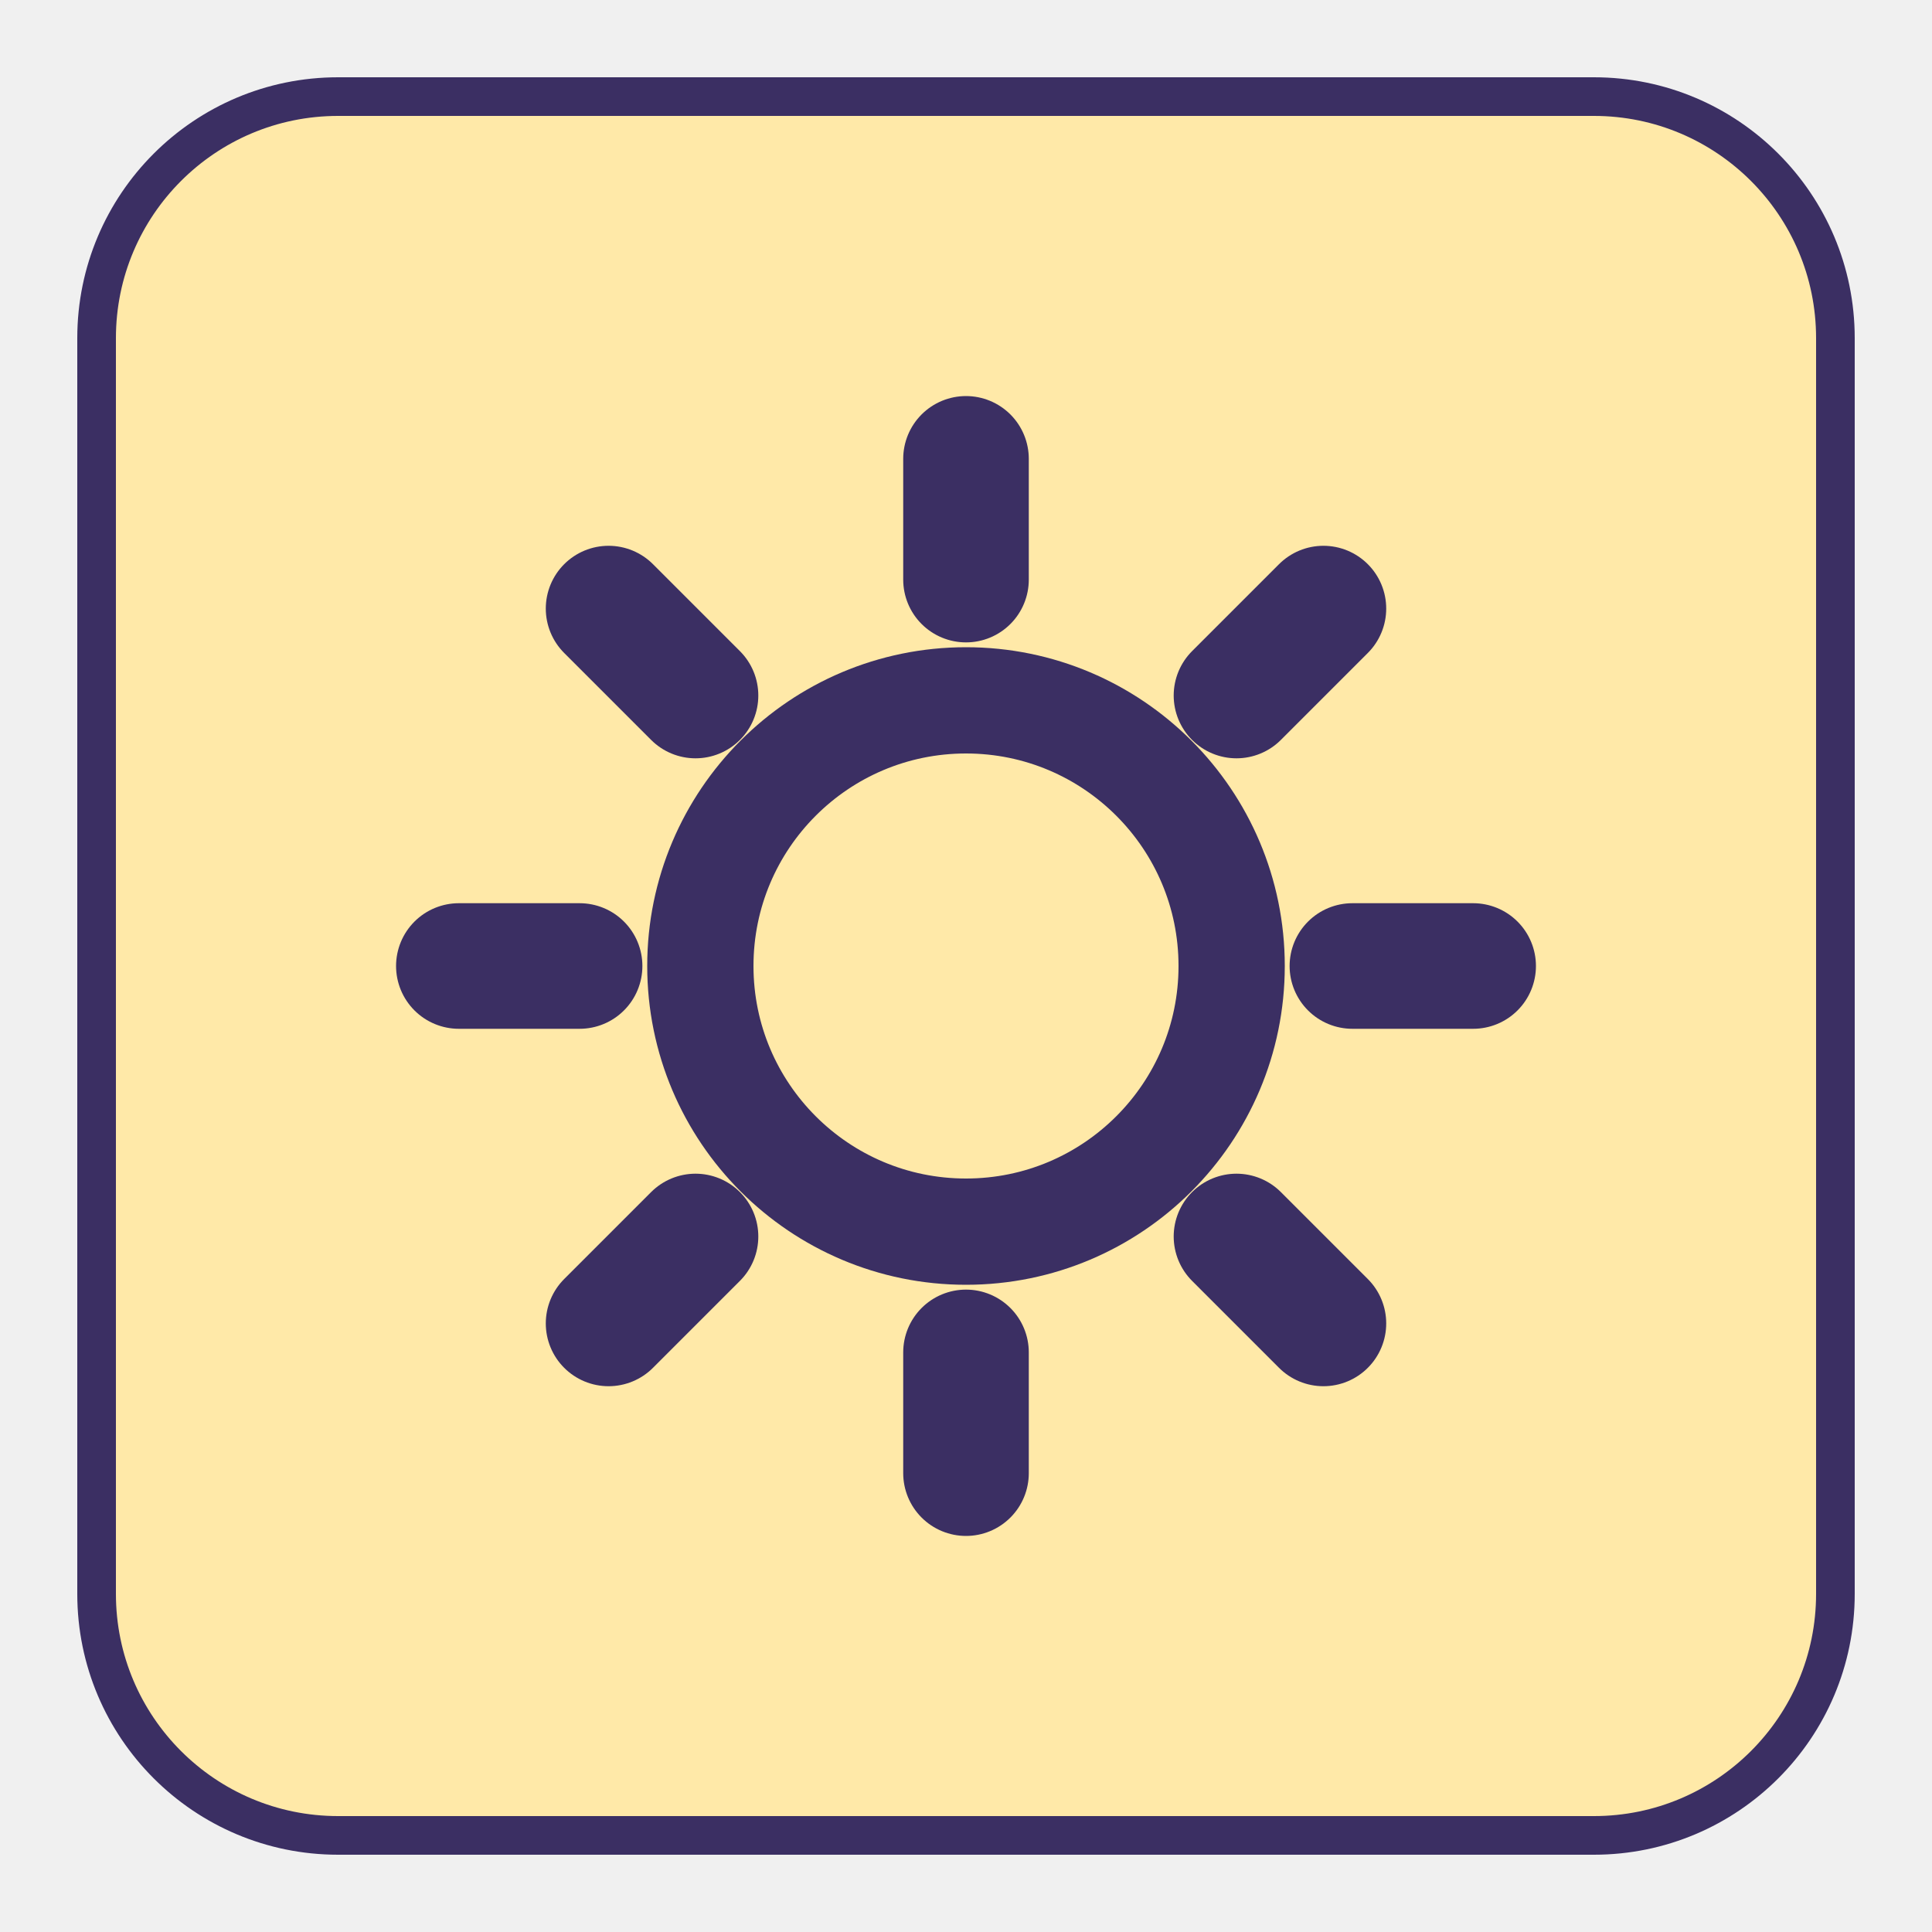
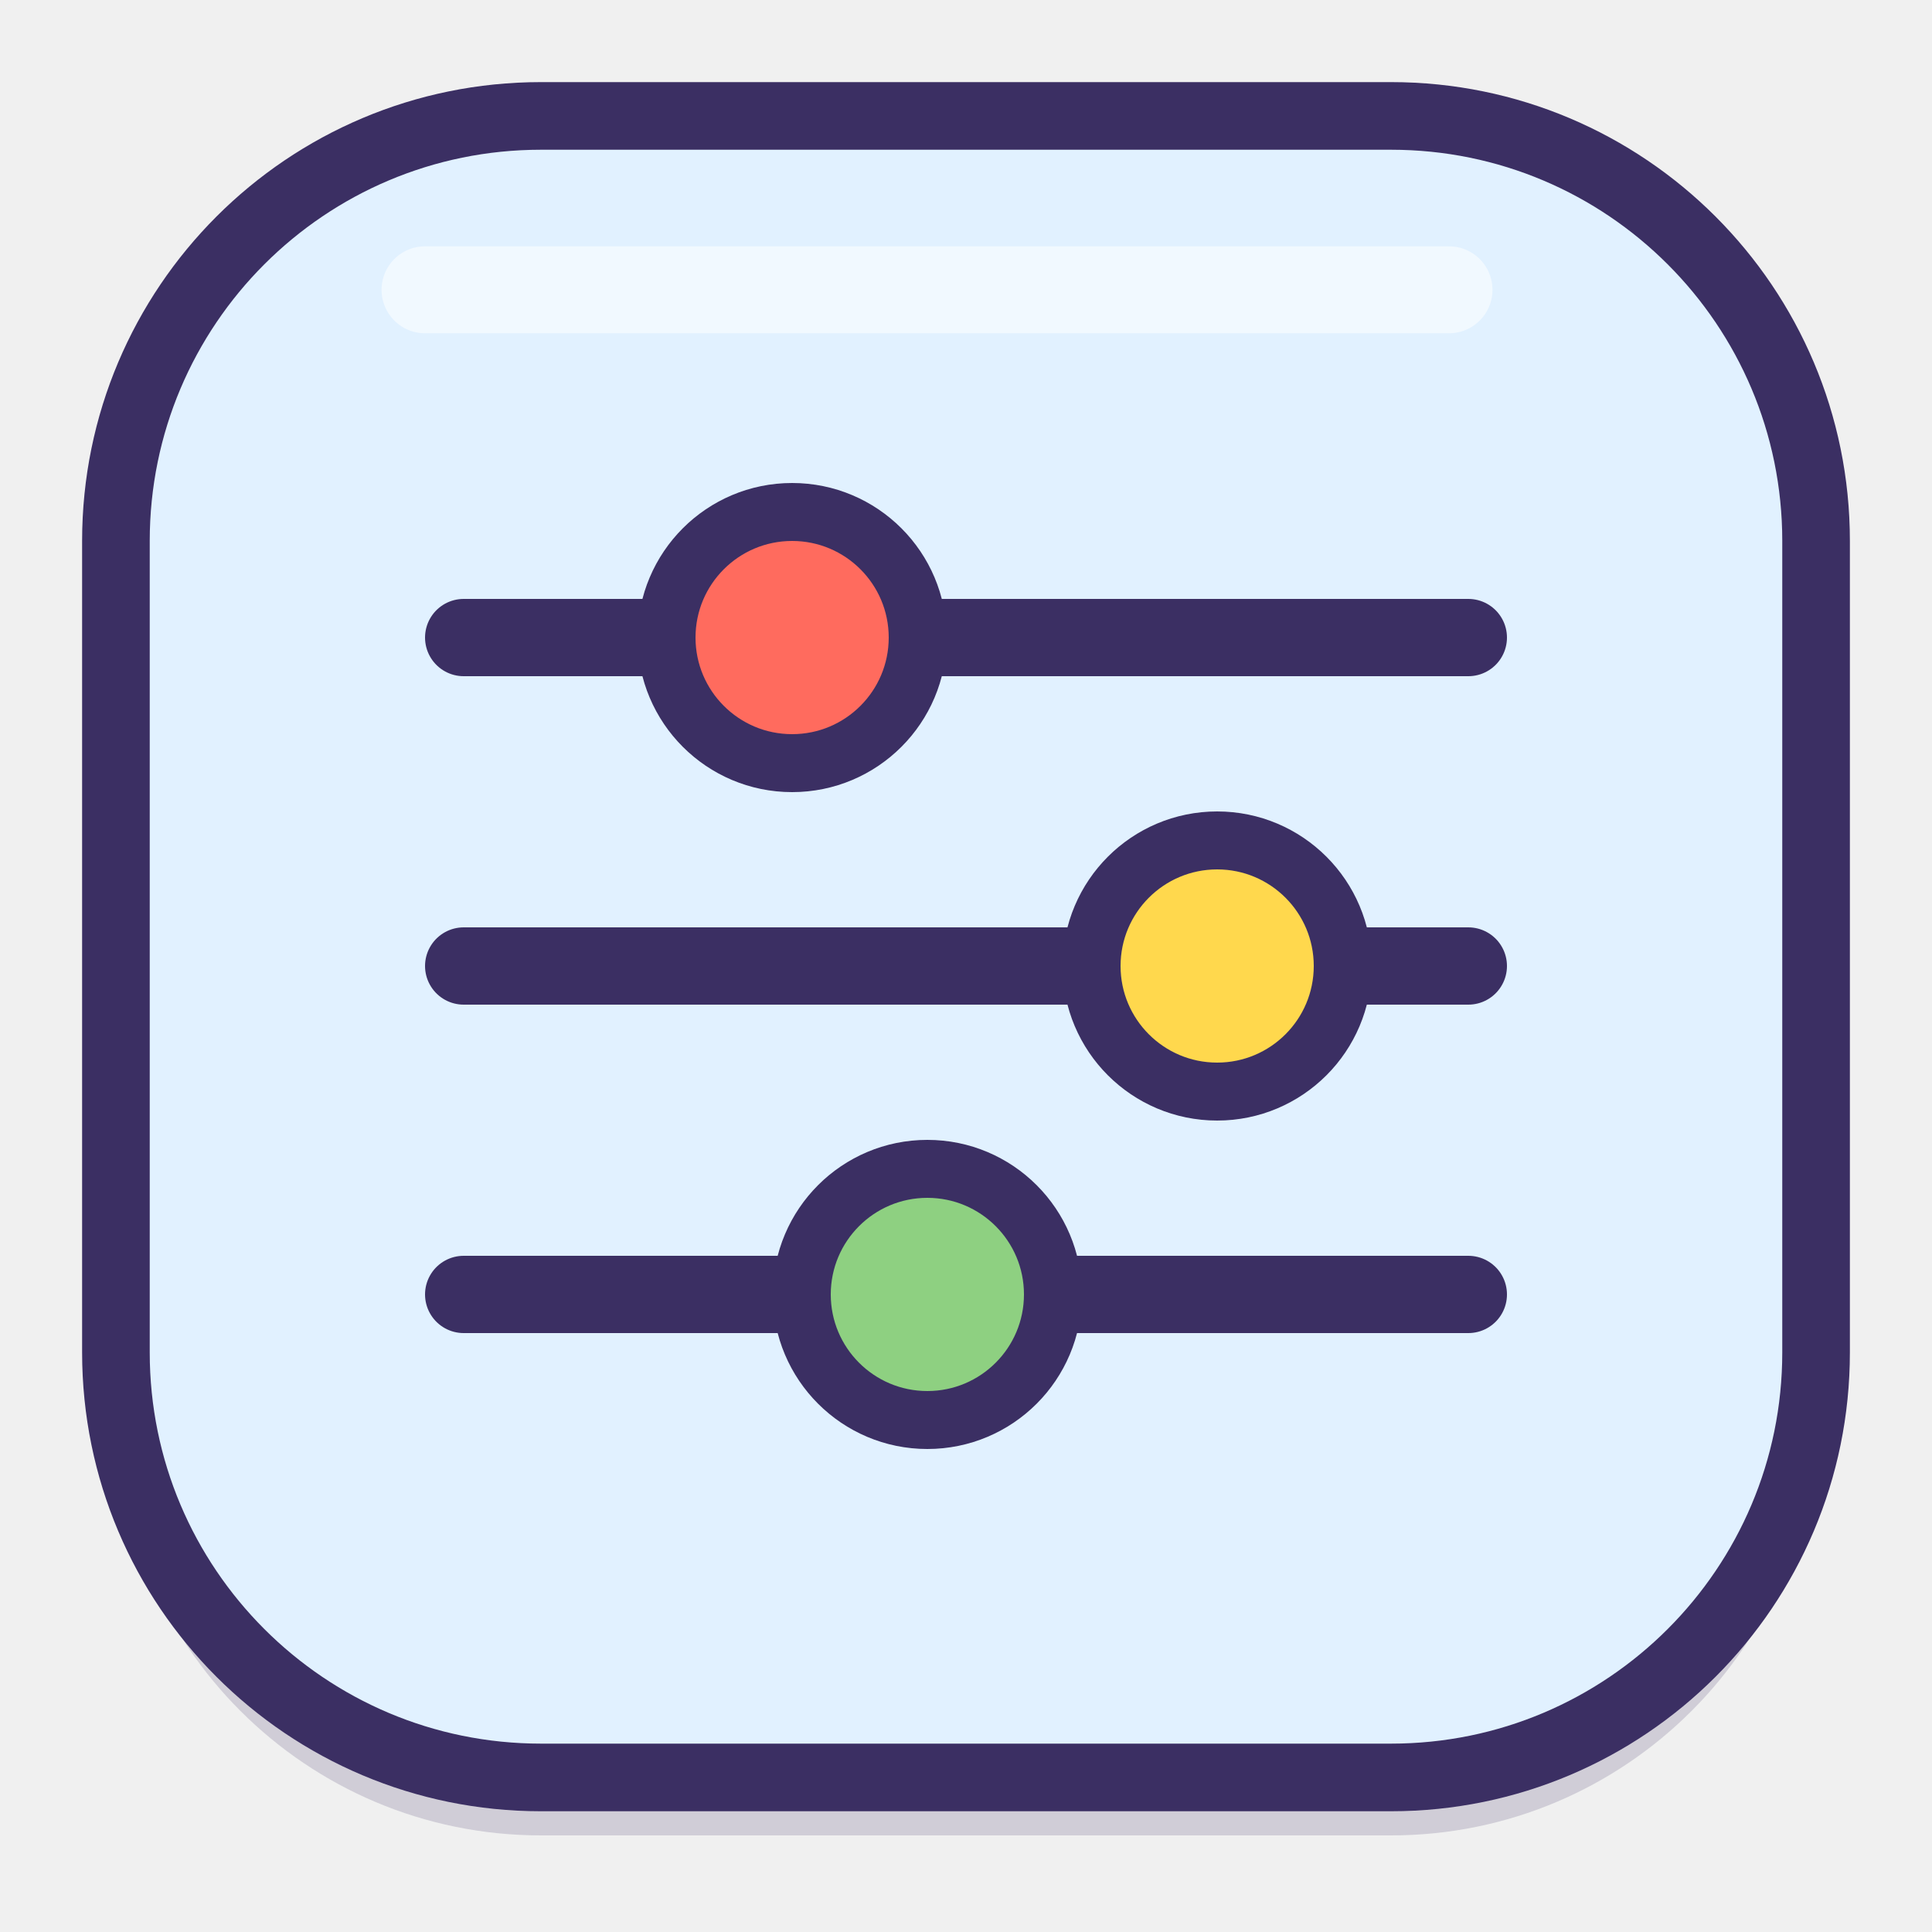
- <svg xmlns="http://www.w3.org/2000/svg" viewBox="0 0 400 400" width="400" height="400">
-   <rect x="20" y="20" width="360" height="360" rx="50" fill="#FFE9A8" stroke="#3B2F63" stroke-width="8" />
-   <circle cx="200" cy="200" r="55" fill="none" stroke="#3B2F63" stroke-width="22" />
-   <g stroke="#3B2F63" stroke-width="26" stroke-linecap="round">
-     <path d="M200 95 V120 M200 280 V305 M95 200 H120 M280 200 H305 M126 126 L144 144 M256 256 L274 274 M274 126 L256 144 M144 256 L126 274" />
-   </g>
+ <svg xmlns="http://www.w3.org/2000/svg" viewBox="0 0 200 200">
+   <rect x="12" y="18" width="176" height="172" rx="44" fill="#3B2F63" opacity=".18" />
+   <rect x="12" y="12" width="176" height="172" rx="44" fill="#E1F1FF" stroke="#3B2F63" stroke-width="7" />
+   <path d="M44 30 H150" stroke="#fff" stroke-width="9" stroke-linecap="round" opacity=".55" />
+   <path d="M48 66 H152 M48 100 H152 M48 134 H152" fill="none" stroke="#3B2F63" stroke-width="8" stroke-linecap="round" stroke-linejoin="round" />
+   <circle cx="82" cy="66" r="13" fill="#FF6B5E" stroke="#3B2F63" stroke-width="6" />
+   <circle cx="126" cy="100" r="13" fill="#FFD84D" stroke="#3B2F63" stroke-width="6" />
+   <circle cx="96" cy="134" r="13" fill="#8ED081" stroke="#3B2F63" stroke-width="6" />
</svg>
